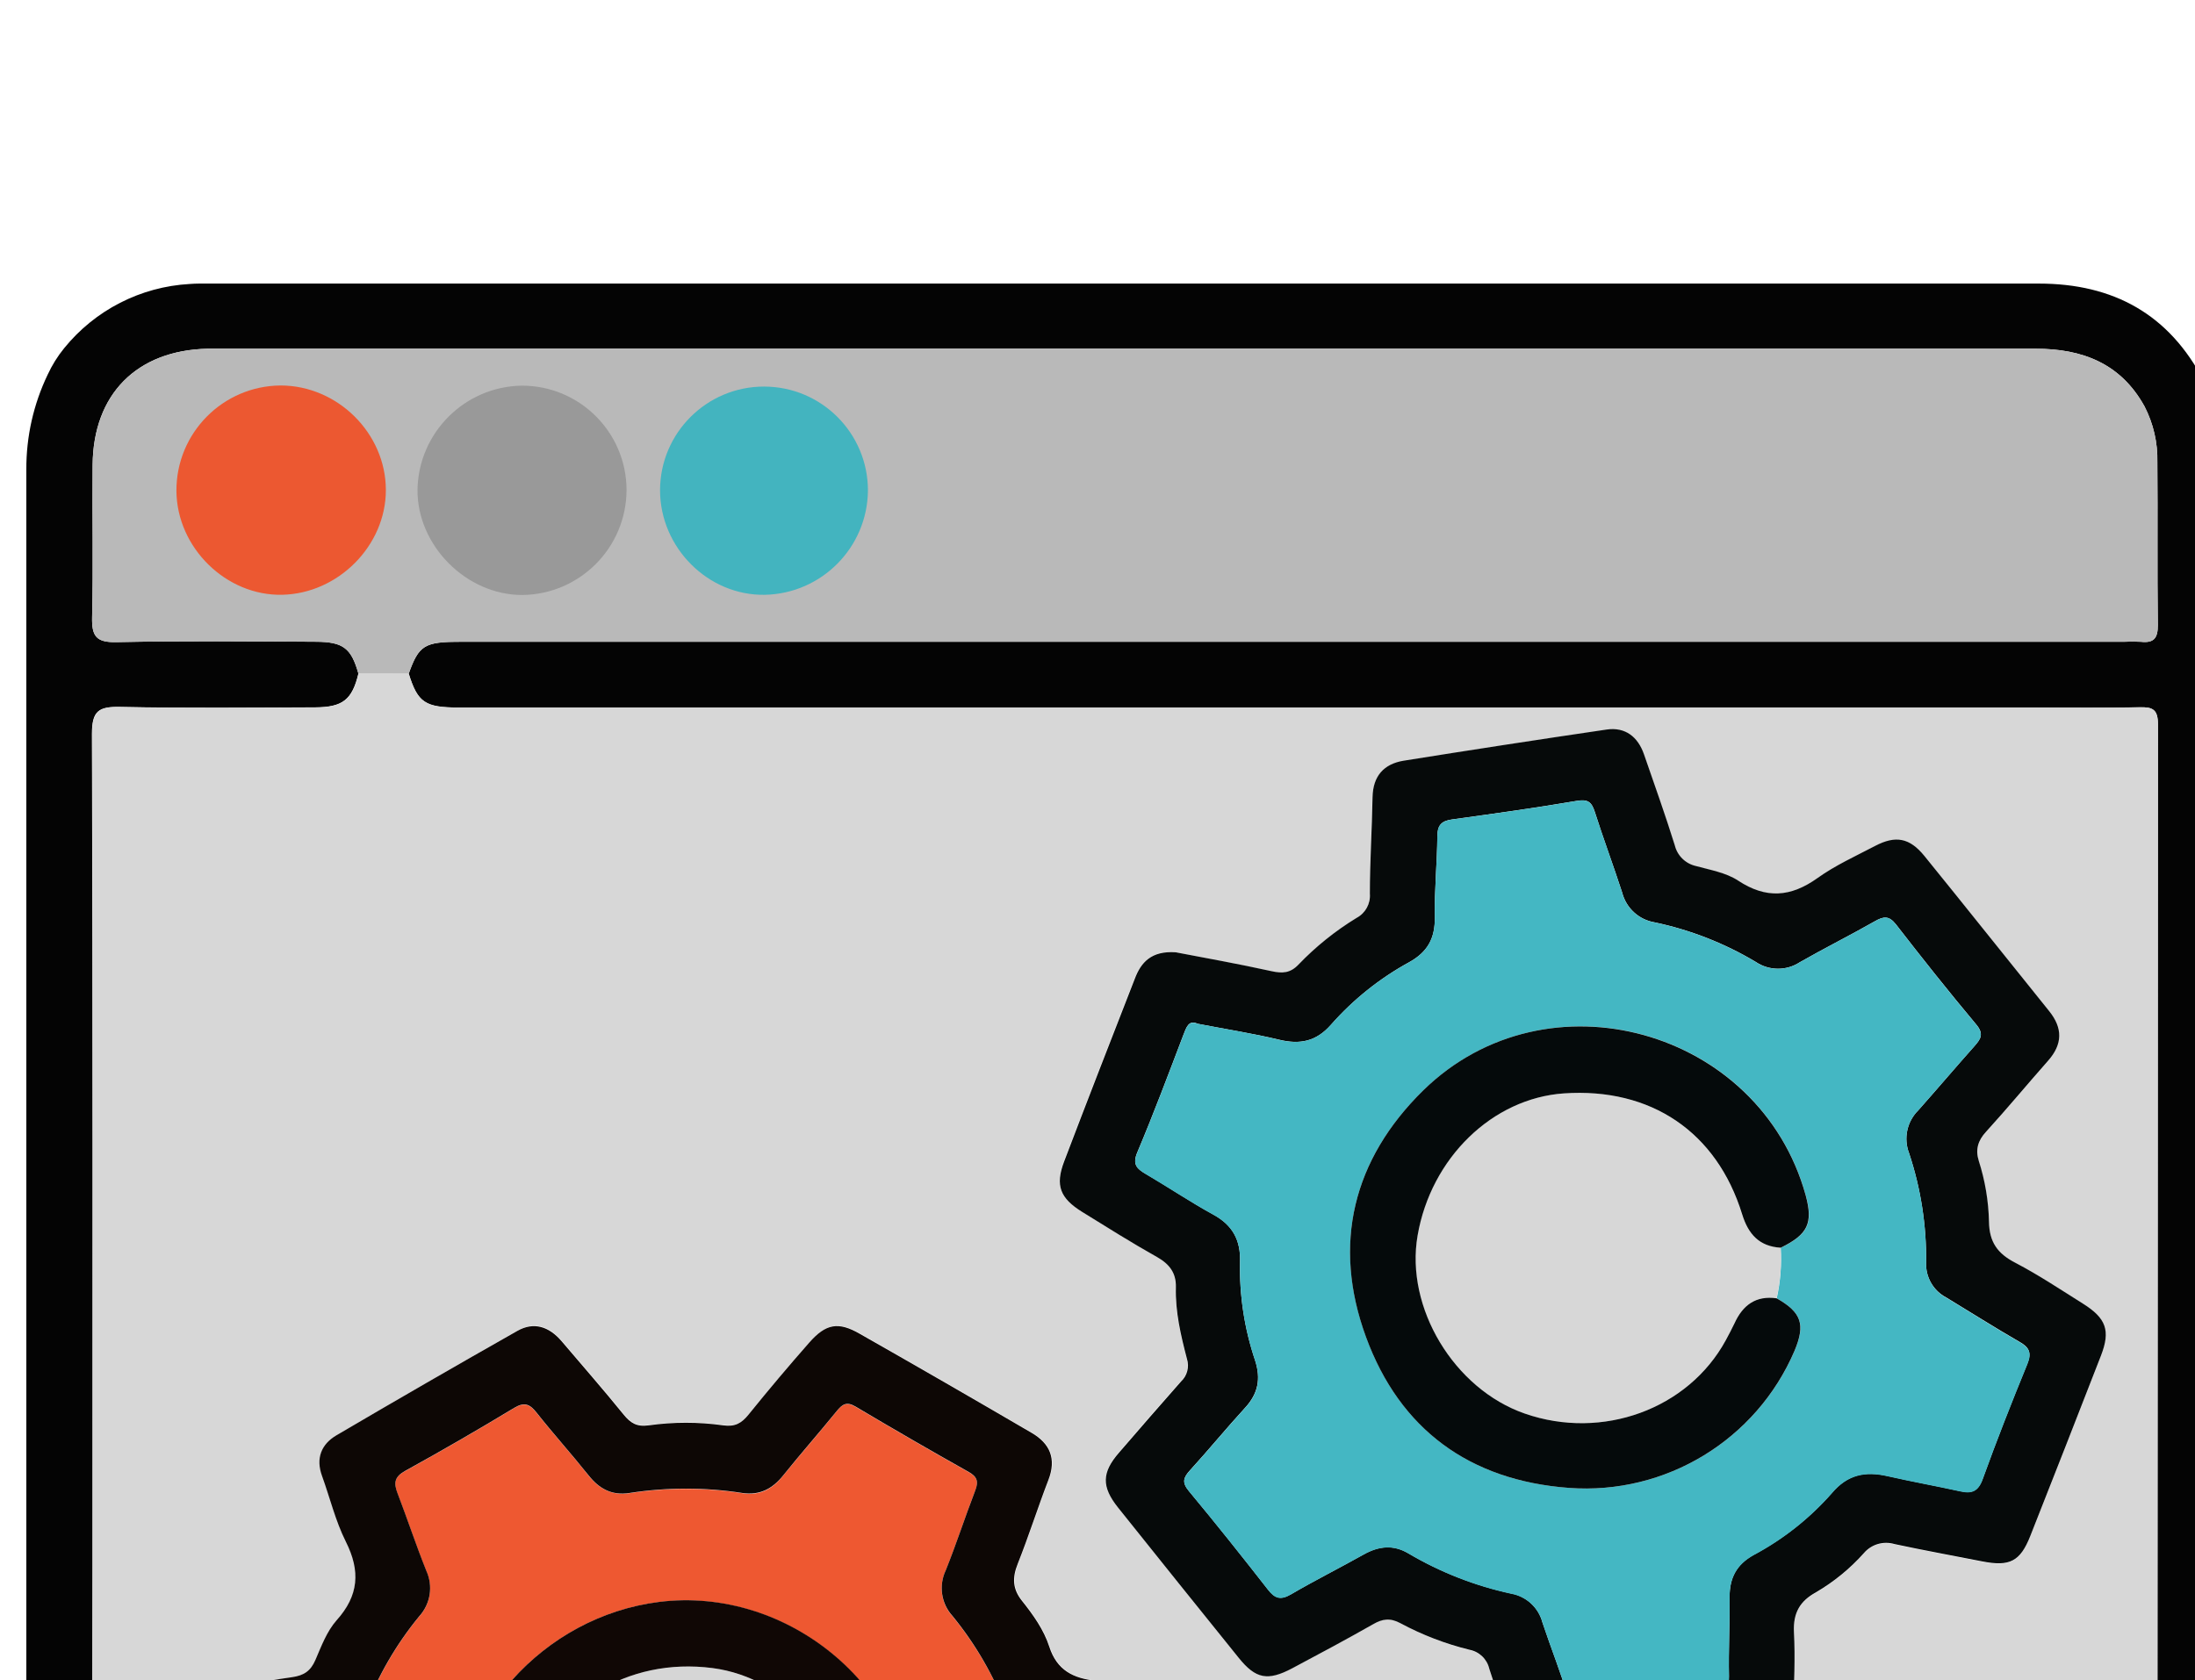
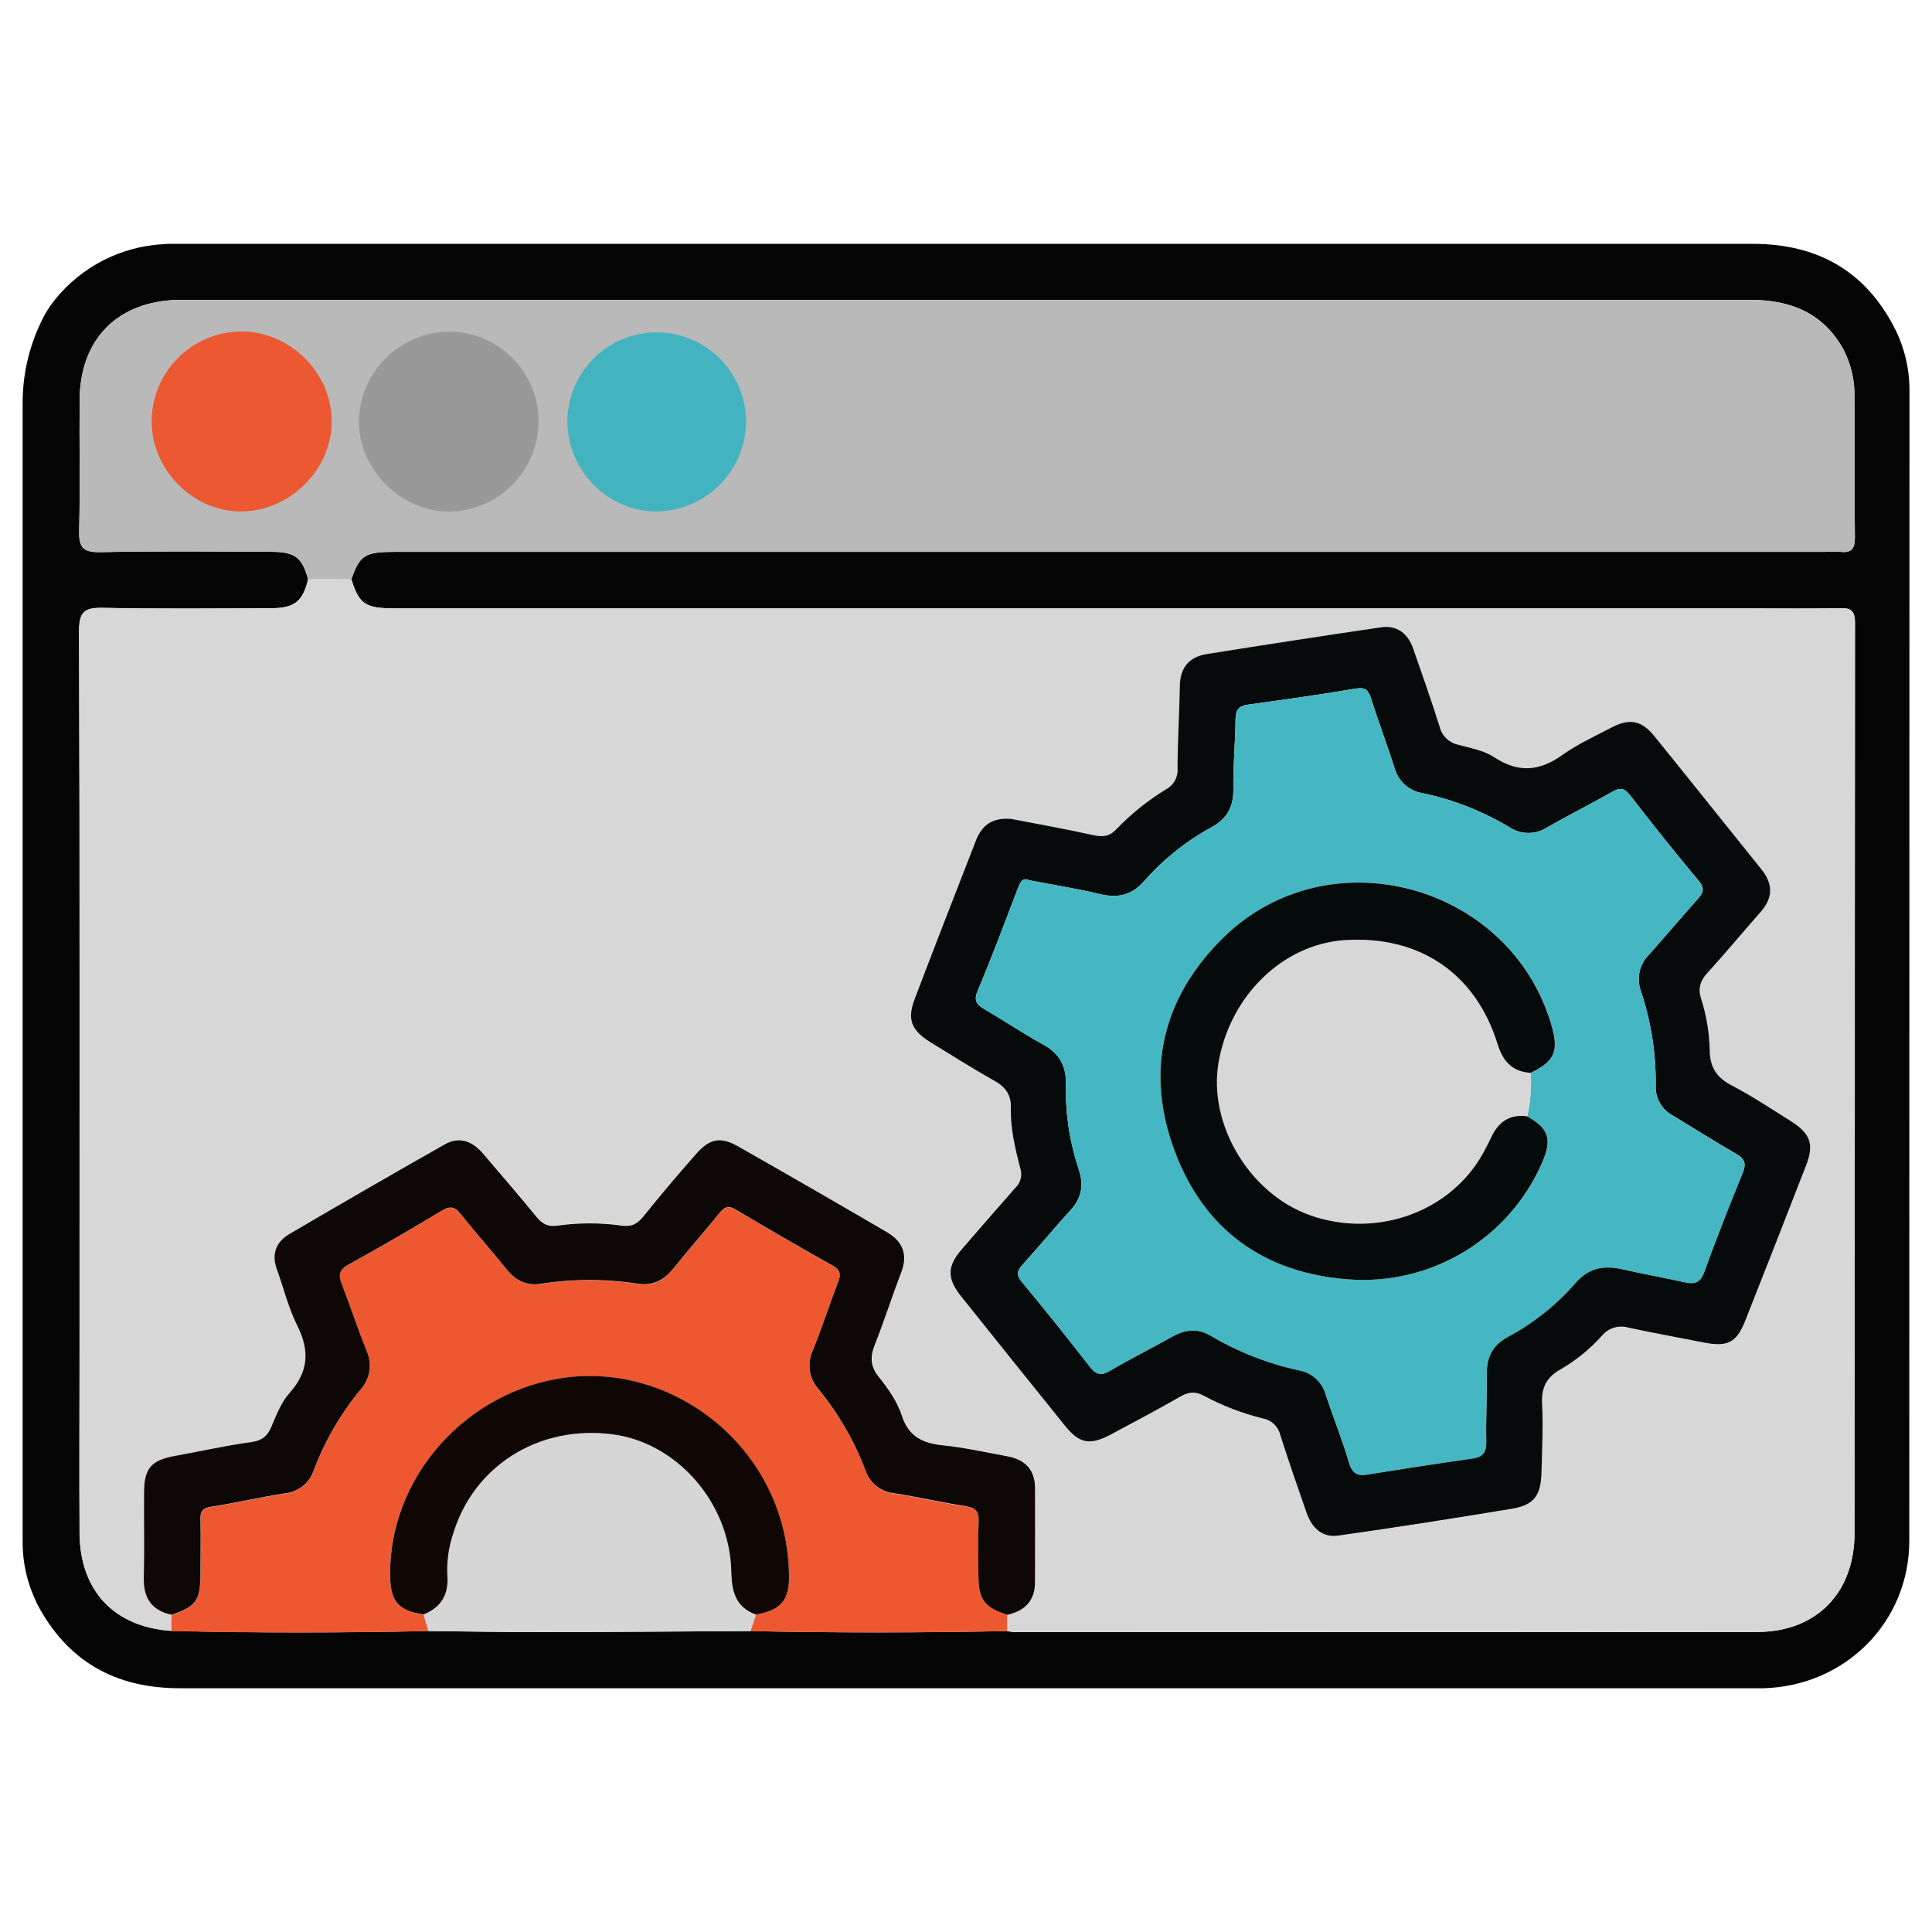
- <svg xmlns="http://www.w3.org/2000/svg" id="Layer_1" data-name="Layer 1">
+ <svg xmlns="http://www.w3.org/2000/svg" version="1.1" id="Layer_1" x="0px" y="0px" viewBox="0 0 512 512" style="enable-background:new 0 0 512 512;" xml:space="preserve">
  <defs>
    <style>.cls-1{fill:#040404;}.cls-2{fill:#d7d7d7;}.cls-3{fill:#b9b9b9;}.cls-4{fill:#ee5831;}.cls-5{fill:#d6d6d6;}.cls-6{fill:#060a0a;}.cls-7{fill:#0d0705;}.cls-8{fill:#100705;}.cls-9{fill:#44b7c3;}.cls-10{fill:#050a0b;}.cls-11{fill:#ec5831;}.cls-12{fill:#999;}.cls-13{fill:#43b4bf;}</style>
  </defs>
  <path class="cls-1" d="M6,107a49.39,49.39,0,0,1,4.87-21.65,28.32,28.32,0,0,1,3.74-6A39.65,39.65,0,0,1,43.2,64.71c1.45-.12,2.92-.09,4.39-.09q208.43,0,416.86,0c17,0,29.71,7,37.58,22.2a36.35,36.35,0,0,1,4,16.9q0,152.3-.05,304.58c0,21.61-17,38.49-38.56,39.1-1,0-280.84,0-419.79,0-17.16,0-29.89-7.18-37.9-22.56l0-.08A36.29,36.29,0,0,1,6,408.31ZM113.58,432.24c9.91.1,19.81.29,29.72.28,18.53,0,37.06-.18,55.59-.27,22.69.49,45.39.45,68.09,0a8.72,8.72,0,0,0,1.43.24c65.75,0,131.51.11,197.26,0,15.74,0,25.78-10.42,25.79-26.22q.12-120.58.12-241.18c0-3.43-1.19-4-4.19-3.91-8.13.17-16.27.06-24.41.06H104.6c-7.79,0-9.43-1.12-11.49-7.73,2.31-6.48,3.57-7.27,11.82-7.27H483.8a36.23,36.23,0,0,1,3.9,0c3,.34,3.89-.86,3.86-3.85-.16-12.37,0-24.74-.11-37.11a26.27,26.27,0,0,0-2.92-12.67c-5.4-9.79-14.15-13.16-24.82-13.15q-207.49,0-415,0c-.49,0-1,0-1.47,0-16.07.38-26,10.35-26.14,26.45-.1,11.55.16,23.11-.12,34.66-.1,4.3.83,5.85,5.52,5.75,15.12-.32,30.26-.17,45.4-.09,6.31,0,8.12,1.49,9.74,7.25-1.42,5.95-3.56,7.68-9.89,7.7-14.8.05-29.6.21-44.39-.1-4.85-.1-6.44.87-6.42,6.18.21,62.92.13,125.85.13,188.77,0,16.75-.09,33.5,0,50.24.12,15.34,9.18,24.87,24.33,25.92C68.16,432.77,90.87,432.71,113.58,432.24Z" />
  <path class="cls-2" d="M93.11,153.49c2.06,6.61,3.7,7.73,11.49,7.73H463c8.14,0,16.28.11,24.41-.06,3-.07,4.19.48,4.19,3.91q-.16,120.59-.12,241.18c0,15.8-10,26.18-25.79,26.22-65.75.15-131.51,0-197.26,0a8.72,8.72,0,0,1-1.43-.24c0-1.44,0-2.88,0-4.33,4.73-1,7.39-3.79,7.39-8.8,0-8.29,0-16.59,0-24.88,0-4.8-2.68-7.47-7.26-8.31-5.74-1.05-11.45-2.35-17.24-2.93-5.32-.54-9-2.41-10.77-7.79-1.25-3.87-3.67-7.25-6.19-10.41-2.19-2.76-2.24-5.3-1-8.47,2.5-6.31,4.55-12.8,7-19.14,1.85-4.8.35-8.28-3.84-10.71q-19.51-11.38-39.15-22.59c-4.92-2.8-7.75-2.29-11.55,2q-7.08,8.06-13.82,16.4c-1.59,2-3.09,2.82-5.75,2.45a61,61,0,0,0-17,0c-2.69.38-4.14-.53-5.73-2.48-4.6-5.68-9.42-11.18-14.16-16.76-2.75-3.24-6.18-4.43-10-2.3Q97.17,315,76.65,327.1c-3.42,2-4.72,5.21-3.27,9.22,1.81,5,3.06,10.3,5.43,15,3.36,6.7,3,12.28-2.12,17.94-2.2,2.45-3.46,5.84-4.8,9-1.09,2.52-2.59,3.56-5.39,3.95-6.74.93-13.39,2.43-20.08,3.64-6.19,1.13-8.12,3.18-8.21,9.38-.1,7.64.12,15.28-.07,22.92-.13,5.37,2.07,8.65,7.35,9.8l-.05,4.27c-15.15-1-24.21-10.58-24.33-25.92-.12-16.74,0-33.49,0-50.24,0-62.92.08-125.85-.13-188.77,0-5.31,1.57-6.28,6.42-6.18,14.79.31,29.59.15,44.39.1,6.33,0,8.47-1.75,9.89-7.7ZM267.84,217c-5.57-.42-7.93,2.26-9.39,6-5.41,13.87-10.81,27.74-16.1,41.65-2,5.4-.94,8.31,4.09,11.43,5.65,3.5,11.29,7,17.08,10.3,2.84,1.6,4.38,3.64,4.3,6.89-.15,5.58,1.13,11,2.52,16.3a5,5,0,0,1-1.36,5.19q-7.1,8-14.1,16.18c-3.95,4.58-4,7.76-.23,12.54q13.66,17.14,27.47,34.22c3.88,4.81,6.6,5.35,12.25,2.37,6.16-3.26,12.3-6.55,18.35-10,2.16-1.23,3.91-1.5,6.23-.26A67,67,0,0,0,334.76,376a5.74,5.74,0,0,1,4.53,4.34c2.22,6.93,4.59,13.82,7,20.69,1.36,3.92,4.11,6.61,8.37,6,15.26-2.16,30.49-4.55,45.69-7.06,6.27-1,8.05-3.46,8.2-10,.14-6,.46-12.05.14-18.05-.23-4.31,1.32-7,5-9A45.23,45.23,0,0,0,424.56,354a6.67,6.67,0,0,1,7-2.08c6.66,1.42,13.36,2.64,20,3.95,6.22,1.23,8.62.05,10.93-5.79q8.13-20.52,16.11-41.12c2.2-5.69,1.18-8.5-4.12-11.83-5.08-3.19-10.1-6.54-15.4-9.31-4-2.09-5.89-4.71-6-9.36a48.93,48.93,0,0,0-2.33-13.87c-.8-2.52-.2-4.58,1.66-6.62,4.82-5.29,9.38-10.81,14.12-16.17,3.33-3.76,3.4-7.44.24-11.35-9.49-11.77-18.89-23.61-28.41-35.34-3.35-4.12-6.53-4.72-11.18-2.3-4.46,2.32-9.1,4.43-13.16,7.34-6.1,4.36-11.72,4.79-18.11.57-2.74-1.8-6.33-2.41-9.6-3.31a6.39,6.39,0,0,1-4.81-4.74c-2.2-6.94-4.65-13.8-7-20.68-1.39-4-4.26-6.29-8.51-5.68q-23.12,3.36-46.18,7.09c-4.58.73-7.07,3.49-7.16,8.35-.12,7.32-.58,14.63-.61,21.95a5.73,5.73,0,0,1-3,5.52,65.92,65.92,0,0,0-13.27,10.66c-1.83,1.93-3.63,2.05-6.11,1.5C282.09,219.67,274.43,218.31,267.84,217Z" />
  <path class="cls-3" d="M93.11,153.49H81.65c-1.62-5.76-3.43-7.22-9.74-7.25-15.14-.08-30.28-.23-45.4.09-4.69.1-5.62-1.45-5.52-5.75.28-11.55,0-23.11.12-34.66.14-16.1,10.07-26.07,26.14-26.45.49,0,1,0,1.47,0q207.5,0,415,0c10.67,0,19.42,3.36,24.82,13.15a26.27,26.27,0,0,1,2.92,12.67c.11,12.37-.05,24.74.11,37.11,0,3-.88,4.19-3.86,3.85a36.23,36.23,0,0,0-3.9,0H104.93C96.68,146.22,95.42,147,93.11,153.49Z" />
  <path class="cls-4" d="M266.94,427.94c0,1.45,0,2.89,0,4.33-22.7.43-45.4.47-68.09,0,.49-1.46,1-2.92,1.46-4.37,6.66-1.14,8.88-3.85,8.78-10.49-.51-32.92-29.81-56-59-52.34-26.29,3.32-47.29,26.42-46.7,52.95.14,6.51,2.3,8.9,8.87,9.84.44,1.47.88,2.93,1.31,4.4-22.71.47-45.42.53-68.14,0,0-1.42,0-2.85.05-4.27,6.39-2.09,7.62-3.78,7.65-10.59,0-4.87.09-9.75,0-14.63-.06-2.16.53-3.05,2.85-3.41,6.56-1,13-2.55,19.6-3.55a8.86,8.86,0,0,0,7.54-6,76.25,76.25,0,0,1,12.34-21.42,9.52,9.52,0,0,0,1.65-10.4c-2.35-5.86-4.33-11.86-6.59-17.76-.88-2.3-.64-3.69,1.75-5q12.57-6.94,24.86-14.37c2.4-1.44,3.59-.81,5.14,1.14,3.83,4.83,8,9.43,11.82,14.26,2.45,3.06,5.3,4.59,9.29,4a83.77,83.77,0,0,1,25.73,0c4,.62,6.84-.9,9.29-4,4-4.94,8.18-9.69,12.16-14.62,1.3-1.6,2.28-2.3,4.36-1.06q12.76,7.59,25.71,14.86c2,1.1,2.32,2.18,1.53,4.24-2.33,6-4.32,12.22-6.73,18.22a9.43,9.43,0,0,0,1.56,10.4,76.84,76.84,0,0,1,12.38,21.39,8.91,8.91,0,0,0,7.48,6.1c6.4,1,12.72,2.49,19.12,3.46,2.62.4,3.51,1.31,3.4,4-.21,4.87-.1,9.76-.05,14.63C259.36,424,260.86,425.93,266.94,427.94Z" />
  <path class="cls-5" d="M200.35,427.88c-.49,1.45-1,2.91-1.46,4.37-18.53.09-37.06.24-55.59.27-9.91,0-19.81-.18-29.72-.28-.43-1.47-.87-2.93-1.31-4.4,4.67-1.86,6.67-5.29,6.29-10.29a30.11,30.11,0,0,1,1.51-11c5.44-18.13,22.8-29,42.27-26.43,17,2.22,31,18.08,31.45,36.14C193.92,421.53,194.75,425.92,200.35,427.88Z" />
  <path class="cls-6" d="M267.84,217c6.59,1.27,14.25,2.63,21.84,4.31,2.48.55,4.28.43,6.11-1.5a65.92,65.92,0,0,1,13.27-10.66,5.73,5.73,0,0,0,3-5.52c0-7.32.49-14.63.61-21.95.09-4.86,2.58-7.62,7.16-8.35q23.07-3.69,46.18-7.09c4.25-.61,7.12,1.66,8.51,5.68,2.38,6.88,4.83,13.74,7,20.68a6.39,6.39,0,0,0,4.81,4.74c3.27.9,6.86,1.51,9.6,3.31,6.39,4.22,12,3.79,18.11-.57,4.06-2.91,8.7-5,13.16-7.34,4.65-2.42,7.83-1.82,11.18,2.3,9.52,11.73,18.92,23.57,28.41,35.34,3.16,3.91,3.09,7.59-.24,11.35-4.74,5.36-9.3,10.88-14.12,16.17-1.86,2-2.46,4.1-1.66,6.62a48.93,48.93,0,0,1,2.33,13.87c.07,4.65,1.95,7.27,6,9.36,5.3,2.77,10.32,6.12,15.4,9.31,5.3,3.33,6.32,6.14,4.12,11.83q-8,20.6-16.11,41.12c-2.31,5.84-4.71,7-10.93,5.79-6.67-1.31-13.37-2.53-20-3.95a6.67,6.67,0,0,0-7,2.08,45.23,45.23,0,0,1-10.91,8.92c-3.65,2-5.2,4.7-5,9,.32,6,0,12-.14,18.05-.15,6.57-1.93,9-8.2,10-15.2,2.51-30.43,4.9-45.69,7.06-4.26.6-7-2.09-8.37-6-2.4-6.87-4.77-13.76-7-20.69a5.74,5.74,0,0,0-4.53-4.34A67,67,0,0,1,319,369.87c-2.32-1.24-4.07-1-6.23.26-6.05,3.44-12.19,6.73-18.35,10-5.65,3-8.37,2.44-12.25-2.37q-13.78-17.08-27.47-34.22c-3.81-4.78-3.72-8,.23-12.54q7-8.13,14.1-16.18a5,5,0,0,0,1.36-5.19c-1.39-5.32-2.67-10.72-2.52-16.3.08-3.25-1.46-5.29-4.3-6.89-5.79-3.26-11.43-6.8-17.08-10.3-5-3.12-6.14-6-4.09-11.43,5.29-13.91,10.69-27.78,16.1-41.65C259.91,219.3,262.27,216.62,267.84,217Zm4.86,16.22c-1.93-.81-2.45.87-3.15,2.68-3.4,8.92-6.75,17.88-10.46,26.67-1.17,2.76-.13,3.73,1.91,4.93,5.17,3,10.17,6.4,15.43,9.28,4.4,2.4,6.22,5.88,6.05,10.73a66,66,0,0,0,3.45,22.52c1.33,4.16.67,7.52-2.28,10.74-4.28,4.67-8.3,9.59-12.57,14.27-1.53,1.68-1.87,2.78-.23,4.74,6.13,7.37,12.1,14.88,18,22.44,1.58,2,2.89,2.43,5.22,1.08,5.45-3.19,11.11-6,16.63-9.12,3.38-1.88,6.69-2.27,10.14-.22a78.69,78.69,0,0,0,23.44,9.16,9,9,0,0,1,7.08,6.54c2,6,4.35,11.86,6.14,17.91.83,2.82,2.12,3.59,4.85,3.16,9.29-1.5,18.59-2.94,27.9-4.26,2.85-.4,3.66-1.76,3.61-4.53-.12-6,.2-12,.14-18.05,0-4.33,1.57-7.39,5.42-9.55a63.58,63.58,0,0,0,17.89-14.15c3.56-4.23,7.61-5,12.61-3.87,5.53,1.26,11.12,2.26,16.66,3.48,2.6.58,4.06,0,5.07-2.77,3.19-8.83,6.63-17.58,10.19-26.27,1-2.53.44-3.75-1.79-5-5.63-3.24-11.11-6.73-16.66-10.09a8.6,8.6,0,0,1-4.62-8,75.93,75.93,0,0,0-3.87-24.89A9.13,9.13,0,0,1,437,253c4.32-4.87,8.53-9.83,12.85-14.69,1.44-1.62,2.1-2.77.34-4.87-6.26-7.48-12.33-15.12-18.3-22.83-1.59-2-2.83-1.81-4.8-.68-5.64,3.21-11.45,6.11-17.08,9.33a9.07,9.07,0,0,1-10.05-.08,75,75,0,0,0-23-9,9.19,9.19,0,0,1-7.42-6.79c-2-6.16-4.28-12.23-6.24-18.4-.73-2.29-1.61-2.93-4.15-2.49-9.43,1.61-18.92,2.91-28.4,4.23-2.32.33-3.29,1.25-3.31,3.75-.05,6.18-.69,12.36-.58,18.53.08,4.79-1.65,7.93-5.85,10.25a65.86,65.86,0,0,0-17.81,14.25c-3.33,3.79-7,4.56-11.79,3.41C285.41,235.48,279.3,234.54,272.7,233.26Z" />
  <path class="cls-7" d="M266.94,427.94c-6.08-2-7.58-4-7.64-10.14-.05-4.87-.16-9.76.05-14.63.11-2.66-.78-3.57-3.4-4-6.4-1-12.72-2.47-19.12-3.46a8.91,8.91,0,0,1-7.48-6.1A76.84,76.84,0,0,0,217,368.25a9.43,9.43,0,0,1-1.56-10.4c2.41-6,4.4-12.18,6.73-18.22.79-2.06.43-3.14-1.53-4.24q-12.95-7.27-25.71-14.86c-2.08-1.24-3.06-.54-4.36,1.06-4,4.93-8.19,9.68-12.16,14.62-2.45,3.05-5.29,4.57-9.29,4a83.77,83.77,0,0,0-25.73,0c-4,.61-6.84-.92-9.29-4-3.85-4.83-8-9.43-11.82-14.26-1.55-1.95-2.74-2.58-5.14-1.14q-12.28,7.43-24.86,14.37c-2.39,1.33-2.63,2.72-1.75,5,2.26,5.9,4.24,11.9,6.59,17.76a9.52,9.52,0,0,1-1.65,10.4A76.25,76.25,0,0,0,83.1,389.75a8.86,8.86,0,0,1-7.54,6c-6.56,1-13,2.53-19.6,3.55-2.32.36-2.91,1.25-2.85,3.41.12,4.88,0,9.76,0,14.63,0,6.81-1.26,8.5-7.65,10.59-5.28-1.15-7.48-4.43-7.35-9.8.19-7.64,0-15.28.07-22.92.09-6.2,2-8.25,8.21-9.38,6.69-1.21,13.34-2.71,20.08-3.64,2.8-.39,4.3-1.43,5.39-3.95,1.34-3.12,2.6-6.51,4.8-9,5.1-5.66,5.48-11.24,2.12-17.94-2.37-4.73-3.62-10-5.43-15-1.45-4-.15-7.2,3.27-9.22Q97.17,315,117.88,303.26c3.77-2.13,7.2-.94,10,2.3,4.74,5.58,9.56,11.08,14.16,16.76,1.59,1.95,3,2.86,5.73,2.48a61,61,0,0,1,17,0c2.66.37,4.16-.48,5.75-2.45q6.73-8.34,13.82-16.4c3.8-4.33,6.63-4.84,11.55-2Q215.49,315.1,235,326.5c4.19,2.43,5.69,5.91,3.84,10.71-2.44,6.34-4.49,12.83-7,19.14-1.26,3.17-1.21,5.71,1,8.47,2.52,3.16,4.94,6.54,6.19,10.41,1.74,5.38,5.45,7.25,10.77,7.79,5.79.58,11.5,1.88,17.24,2.93,4.58.84,7.23,3.51,7.26,8.31.05,8.29,0,16.59,0,24.88C274.33,424.15,271.67,426.9,266.94,427.94Z" />
  <path class="cls-8" d="M200.35,427.88c-5.6-2-6.43-6.35-6.56-11.63-.46-18.06-14.42-33.92-31.45-36.14-19.47-2.55-36.83,8.3-42.27,26.43a30.11,30.11,0,0,0-1.51,11c.38,5-1.62,8.43-6.29,10.29-6.57-.94-8.73-3.33-8.87-9.84-.59-26.53,20.41-49.63,46.7-52.95,29.22-3.7,58.52,19.42,59,52.34C209.23,424,207,426.74,200.35,427.88Z" />
  <path class="cls-9" d="M272.7,233.26c6.6,1.28,12.71,2.22,18.68,3.68,4.75,1.15,8.46.38,11.79-3.41A65.86,65.86,0,0,1,321,219.28c4.2-2.32,5.93-5.46,5.85-10.25-.11-6.17.53-12.35.58-18.53,0-2.5,1-3.42,3.31-3.75,9.48-1.32,19-2.62,28.4-4.23,2.54-.44,3.42.2,4.15,2.49,2,6.17,4.25,12.24,6.24,18.4a9.19,9.19,0,0,0,7.42,6.79,75,75,0,0,1,23,9,9.07,9.07,0,0,0,10.05.08c5.63-3.22,11.44-6.12,17.08-9.33,2-1.13,3.21-1.37,4.8.68,6,7.71,12,15.35,18.3,22.83,1.76,2.1,1.1,3.25-.34,4.87-4.32,4.86-8.53,9.82-12.85,14.69a9.13,9.13,0,0,0-2.07,9.83,75.93,75.93,0,0,1,3.87,24.89,8.6,8.6,0,0,0,4.62,8c5.55,3.36,11,6.85,16.66,10.09,2.23,1.29,2.83,2.51,1.79,5-3.56,8.69-7,17.44-10.19,26.27-1,2.79-2.47,3.35-5.07,2.77-5.54-1.22-11.13-2.22-16.66-3.48-5-1.13-9.05-.36-12.61,3.87a63.58,63.58,0,0,1-17.89,14.15c-3.85,2.16-5.46,5.22-5.42,9.55.06,6-.26,12-.14,18.05.05,2.77-.76,4.13-3.61,4.53-9.31,1.32-18.61,2.76-27.9,4.26-2.73.43-4-.34-4.85-3.16-1.79-6.05-4.17-11.92-6.14-17.91a9,9,0,0,0-7.08-6.54A78.69,78.69,0,0,1,320.84,354c-3.45-2.05-6.76-1.66-10.14.22-5.52,3.08-11.18,5.93-16.63,9.12-2.33,1.35-3.64,1-5.22-1.08-5.9-7.56-11.87-15.07-18-22.44-1.64-2-1.3-3.06.23-4.74,4.27-4.68,8.29-9.6,12.57-14.27,3-3.22,3.61-6.58,2.28-10.74a66,66,0,0,1-3.45-22.52c.17-4.85-1.65-8.33-6.05-10.73-5.26-2.88-10.26-6.23-15.43-9.28-2-1.2-3.08-2.17-1.91-4.93,3.71-8.79,7.06-17.75,10.46-26.67C270.25,234.13,270.77,232.45,272.7,233.26Zm133,51.06c6.2-3,7.42-5.59,5.66-11.95-10.49-38-58.94-51.45-87.08-23.94-16.13,15.76-20.81,35.1-13.09,56.21s23.62,32.73,46.25,34.41a51.75,51.75,0,0,0,51.39-31.26c2.51-6,1.57-8.75-4.08-11.94A41,41,0,0,0,405.65,284.32Z" />
  <path class="cls-2" d="M405.65,284.32a41,41,0,0,1-.95,11.53c-4.72-.68-7.72,1.54-9.6,5.69-.6,1.32-1.28,2.61-2,3.88-8.55,15.71-28.12,22.84-45.79,16.69-16.11-5.61-27.25-24.12-24.41-40.55,3.05-17.7,17-31.29,33.34-32.41,19.79-1.35,34.8,8.75,40.6,27.55C398.27,281.24,400.77,284,405.65,284.32Z" />
  <path class="cls-10" d="M405.65,284.32c-4.88-.3-7.38-3.08-8.78-7.62-5.8-18.8-20.81-28.9-40.6-27.55-16.3,1.12-30.29,14.71-33.34,32.41-2.84,16.43,8.3,34.94,24.41,40.55,17.67,6.15,37.24-1,45.79-16.69.69-1.27,1.37-2.56,2-3.88,1.88-4.15,4.88-6.37,9.6-5.69,5.65,3.19,6.59,5.94,4.08,11.94a51.75,51.75,0,0,1-51.39,31.26c-22.63-1.68-38.53-13.32-46.25-34.41s-3-40.45,13.09-56.21c28.14-27.51,76.59-14,87.08,23.94C413.07,278.73,411.85,281.3,405.65,284.32Z" />
  <path class="cls-11" d="M40.19,111.84a23.92,23.92,0,0,1,23.71-24c13,0,24,10.9,24,23.84,0,12.65-10.83,23.56-23.59,23.85S40.28,124.84,40.19,111.84Z" />
  <path class="cls-12" d="M142.73,111.58a24,24,0,0,1-23.78,24c-12.81,0-24-11.38-23.84-24.08a24.15,24.15,0,0,1,23.7-23.62A23.82,23.82,0,0,1,142.73,111.58Z" />
  <path class="cls-13" d="M150.36,111.72a23.68,23.68,0,1,1,47.36.1,24,24,0,0,1-23.5,23.72C161.33,135.75,150.38,124.83,150.36,111.72Z" />
</svg>
